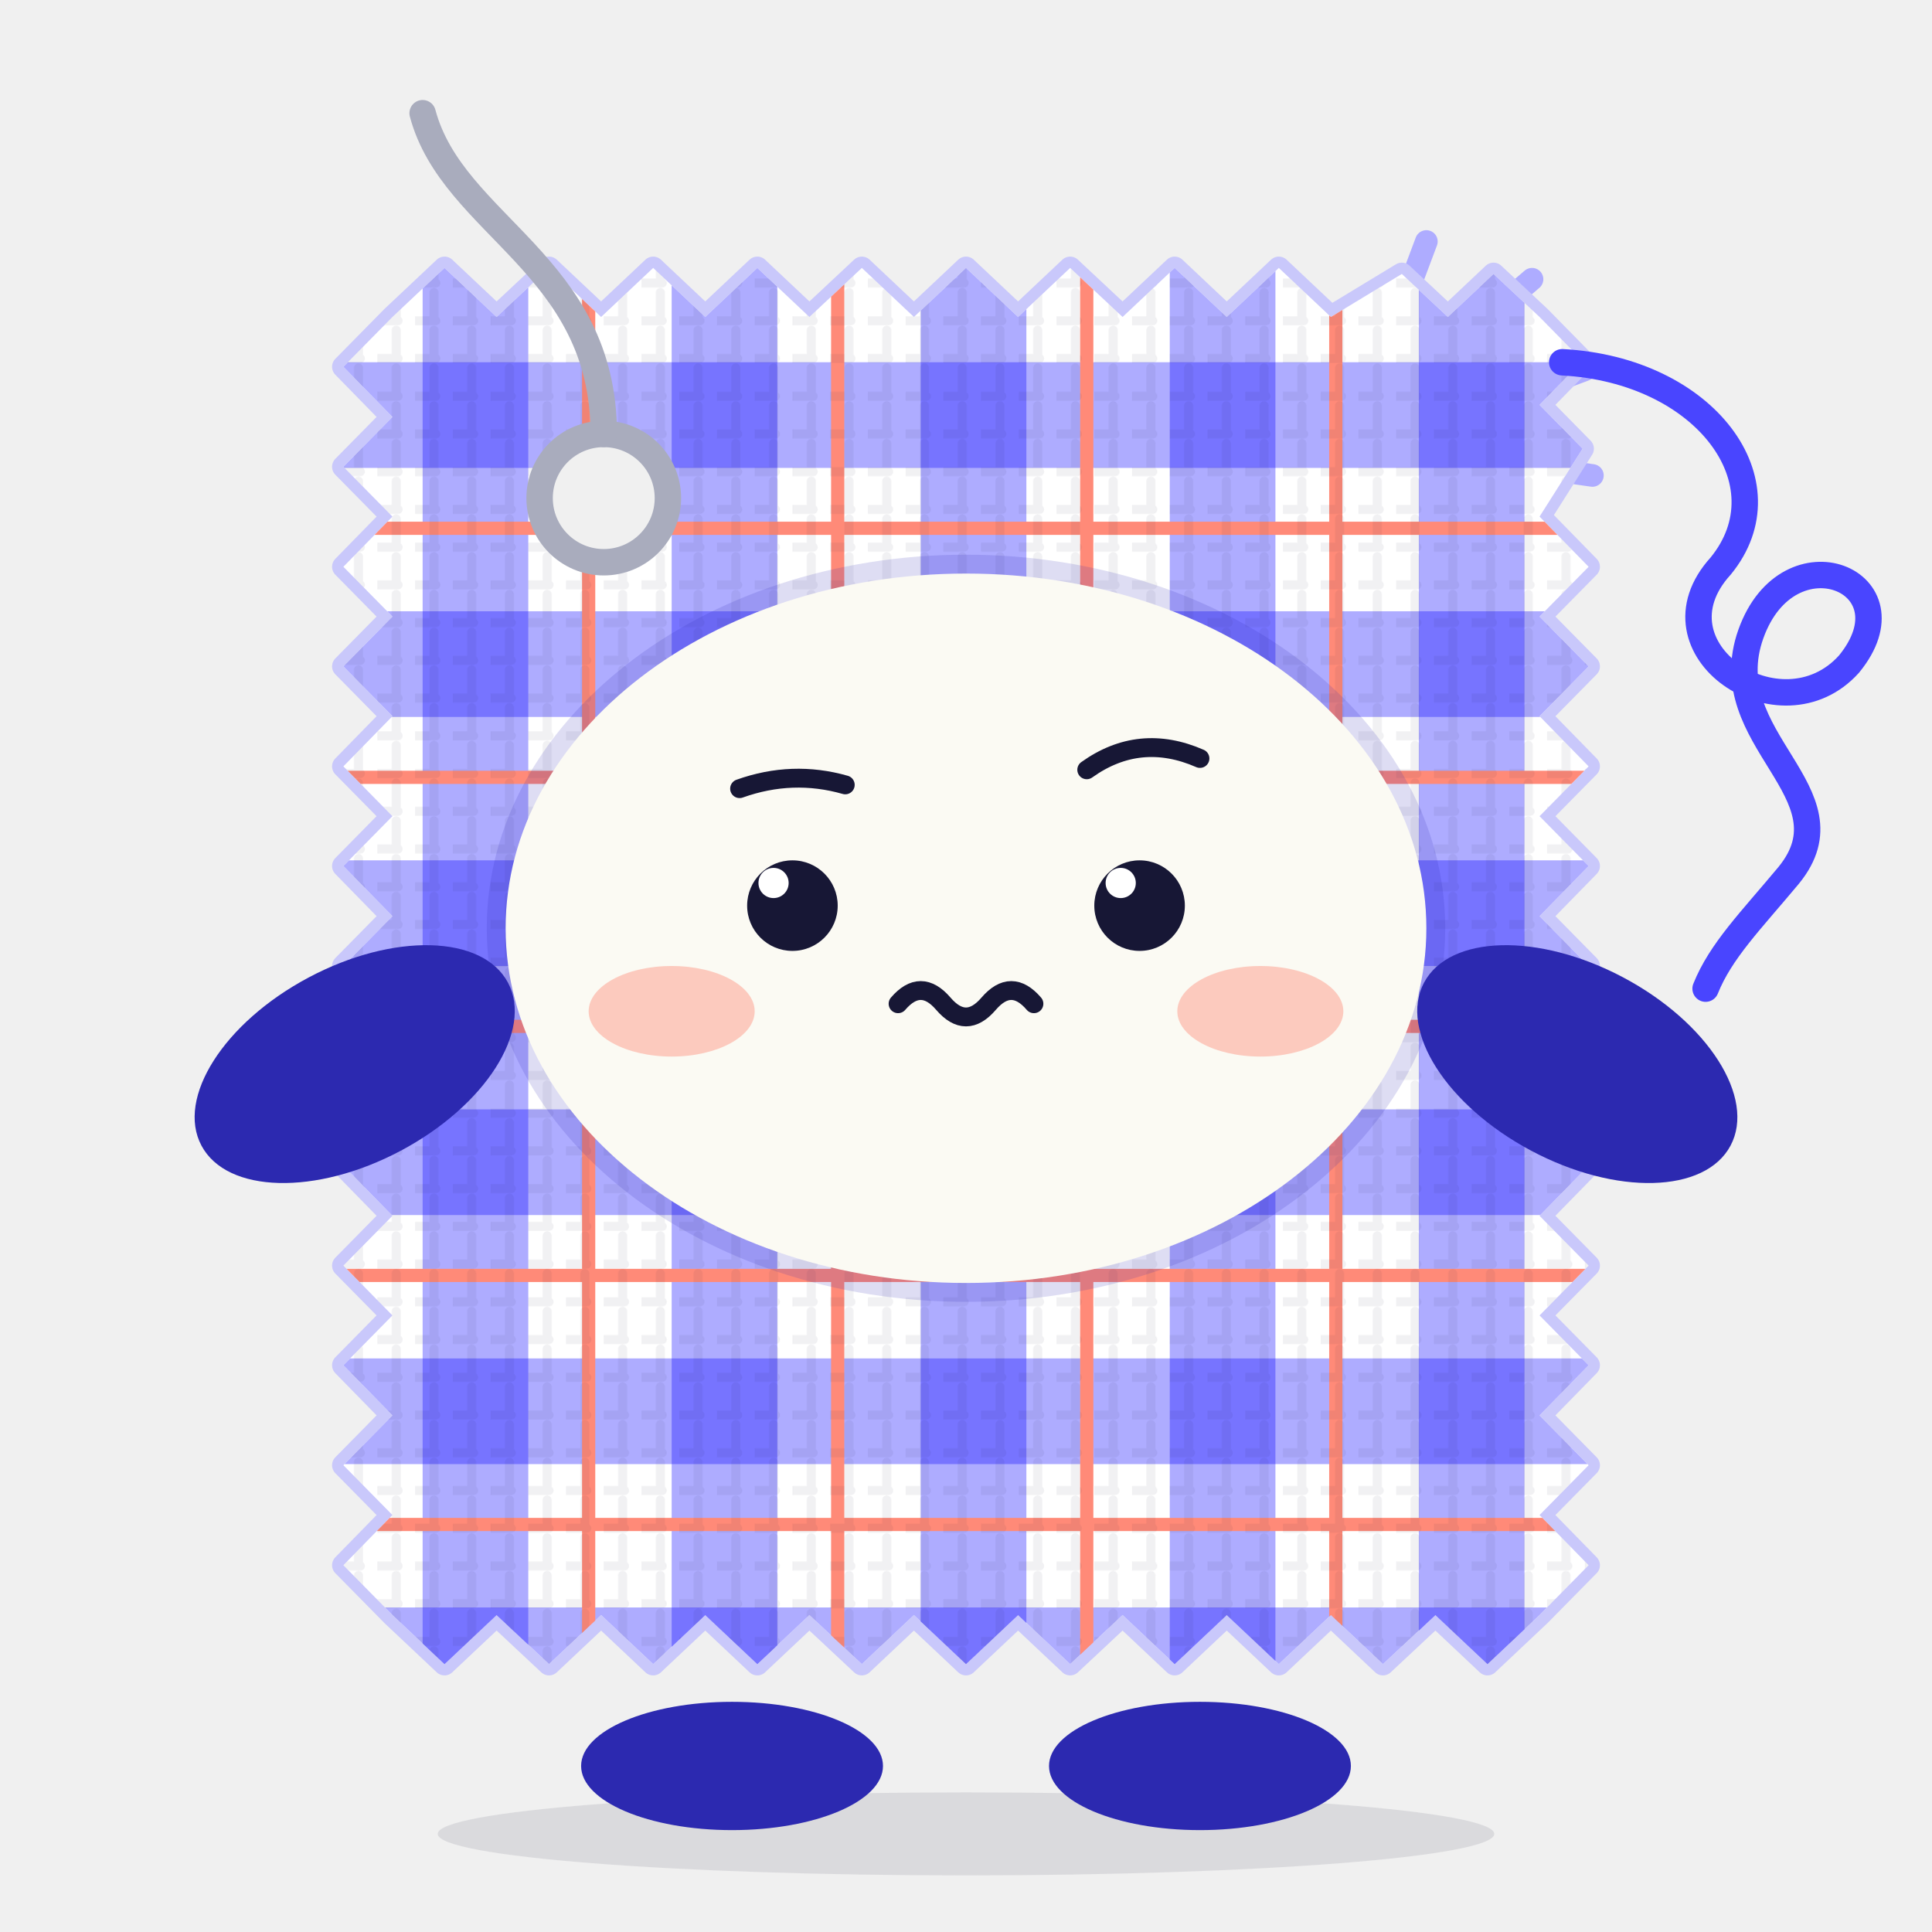
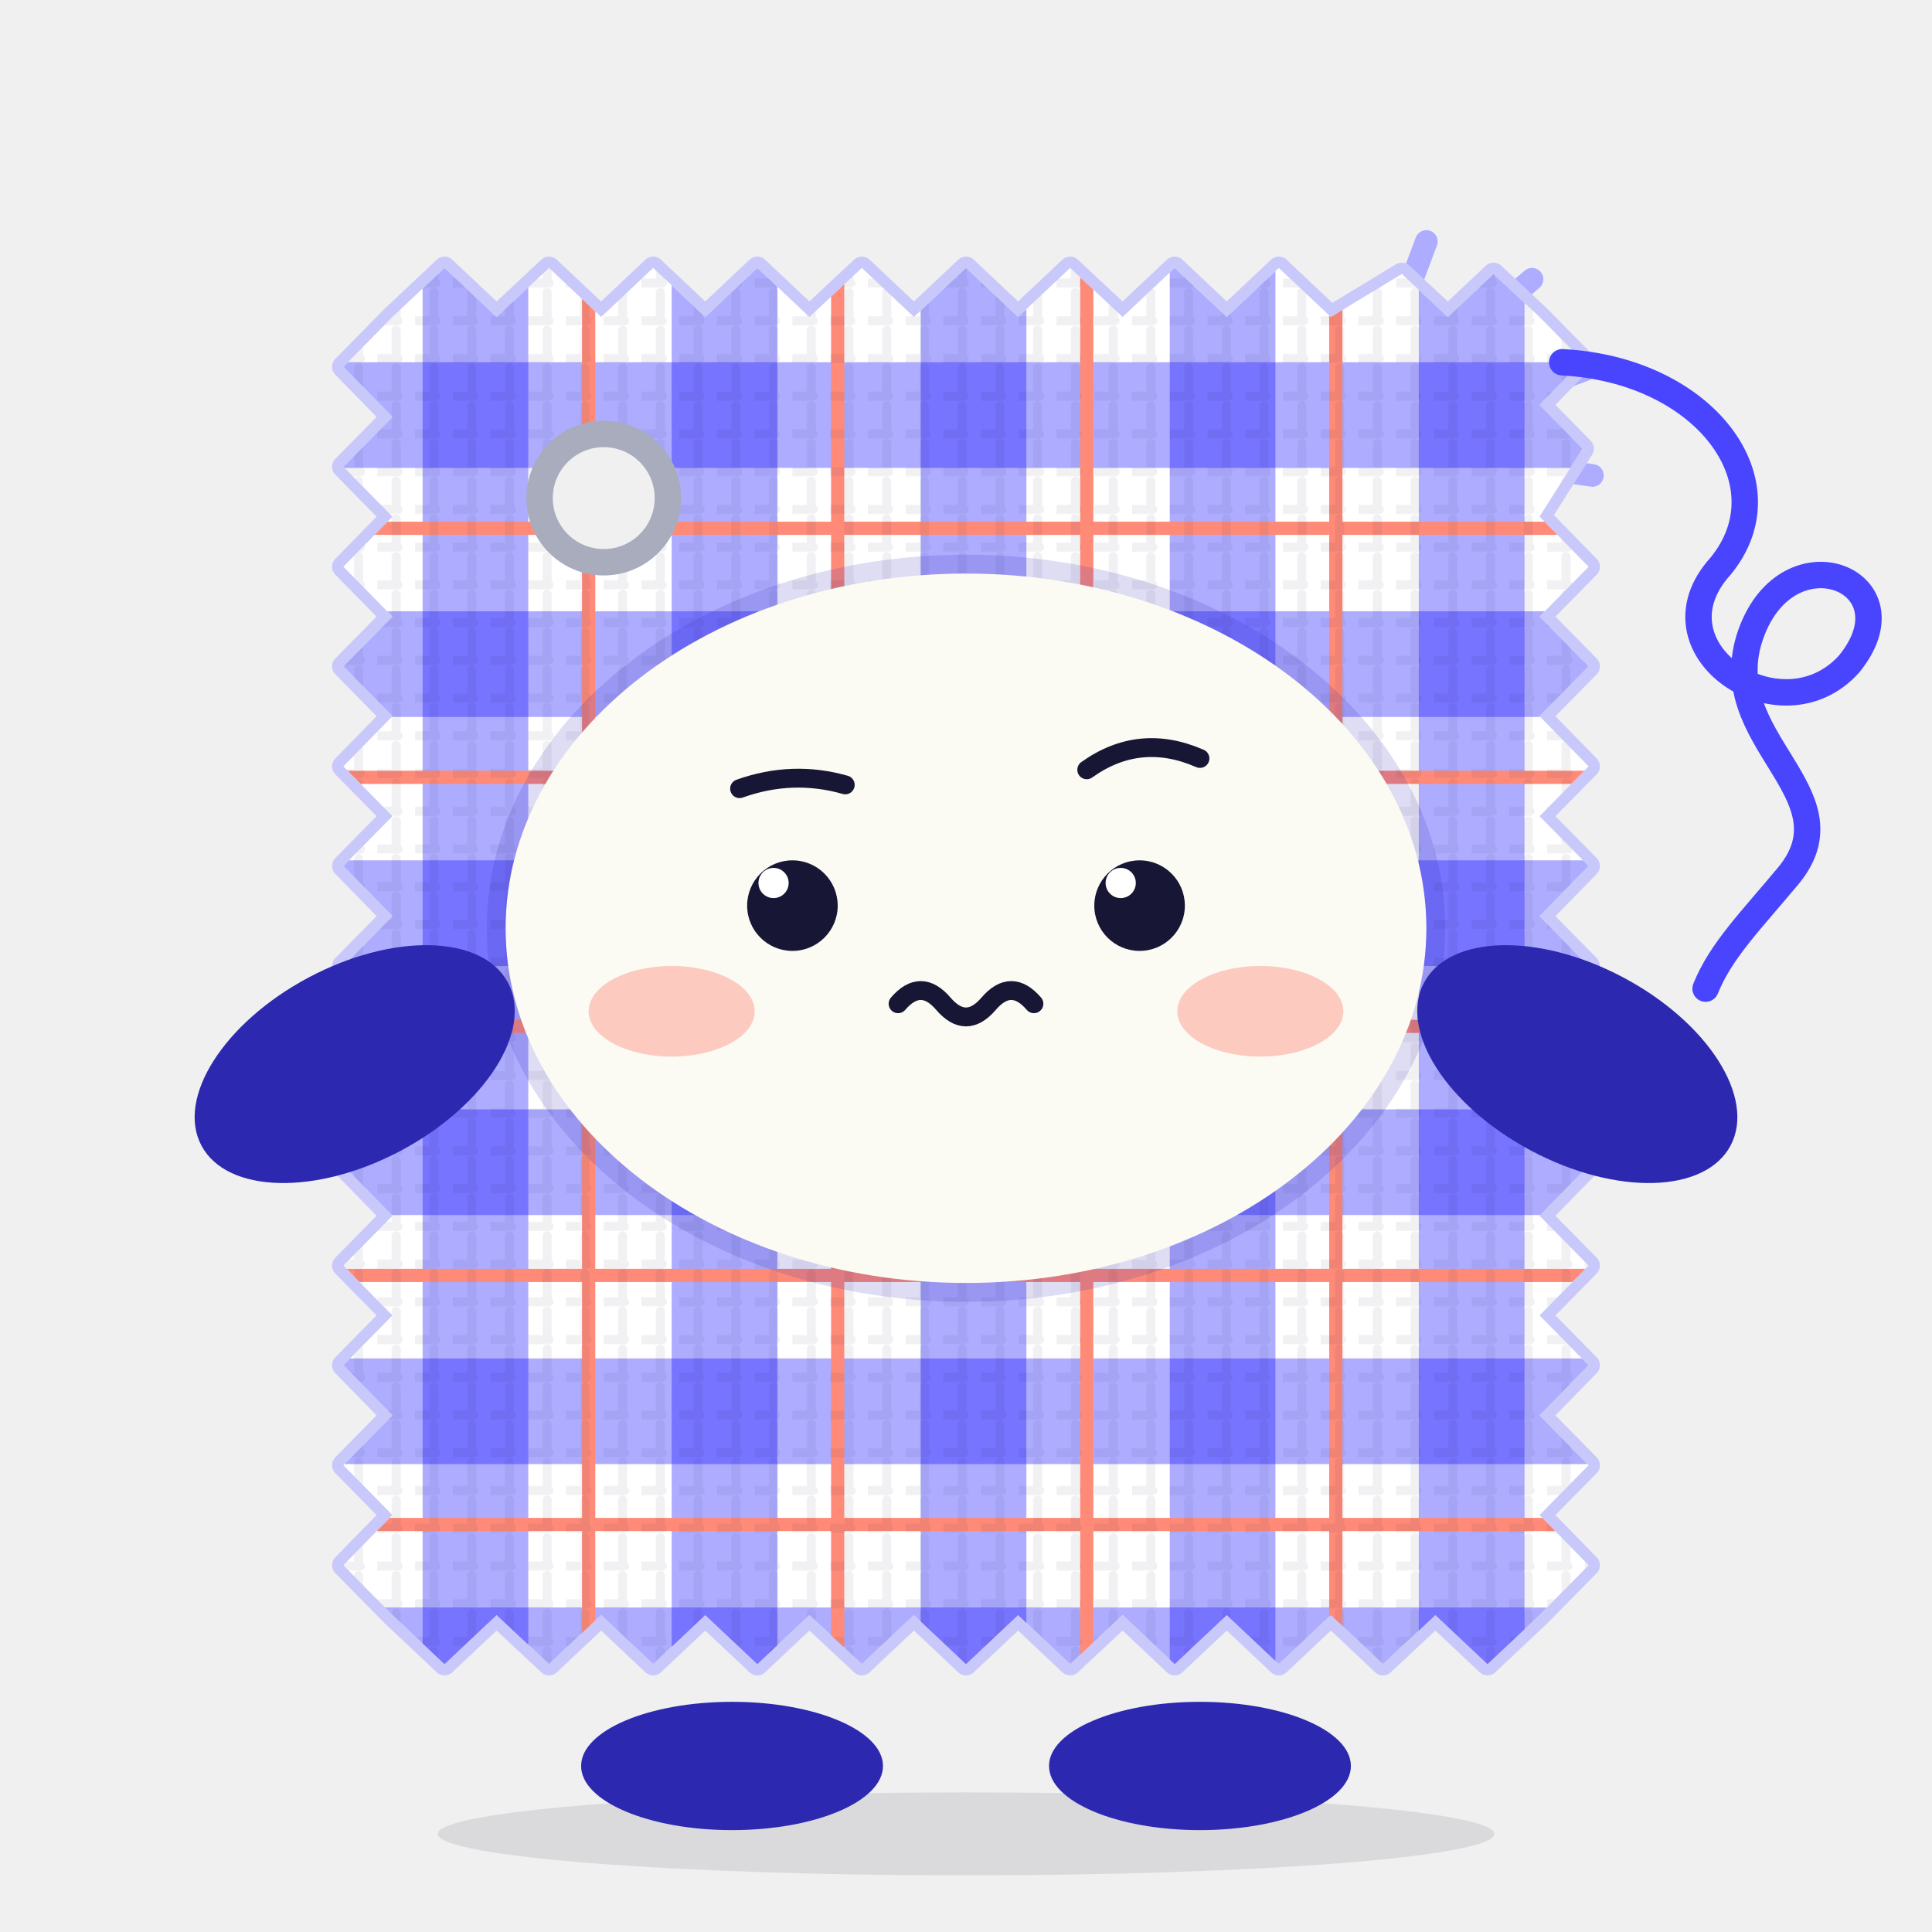
<svg xmlns="http://www.w3.org/2000/svg" viewBox="0 0 512 512" width="512" height="512">
  <style>
.rig{transform-box:view-box;transform-origin:256px 486px;animation:breath 3.6s ease-in-out infinite}
@keyframes breath{0%,100%{transform:scale(1,1)}50%{transform:scale(.99,1.022)}}
.shadow{transform-box:view-box;transform-origin:256px 486px;animation:shadowb 3.6s ease-in-out infinite}
@keyframes shadowb{50%{transform:scaleX(.97)}}
.eyes{transform-box:fill-box;transform-origin:center;animation:blink 4.2s infinite}
@keyframes blink{0%,93%,100%{transform:scaleY(1)}96%{transform:scaleY(.12)}}
.strand{transform-box:view-box;animation:flutter 2.6s ease-in-out infinite}
@keyframes flutter{0%,100%{transform:rotate(0)}30%{transform:rotate(16deg)}60%{transform:rotate(-7deg)}}
.cord{transform-box:view-box;transform-origin:160px 116px;animation:cord 3.4s ease-in-out infinite}
@keyframes cord{0%,100%{transform:rotate(-5deg)}50%{transform:rotate(6deg)}}
.head{transform-box:view-box;transform-origin:256px 340px}
.thread{transform-box:view-box;transform-origin:414px 96px}
.arm-l{transform-box:view-box;transform-origin:134px 300px}
.arm-r{transform-box:view-box;transform-origin:406px 250px}
.pop{transform-box:fill-box;transform-origin:center}
@media (prefers-reduced-motion:reduce){*{animation:none!important}}
.head{animation:ponder 4.8s ease-in-out infinite}@keyframes ponder{0%,100%{transform:rotate(-4deg)}50%{transform:rotate(4deg)}}.arm-l,.arm-r{animation:shrug 4.8s ease-in-out infinite}@keyframes shrug{0%,18%,52%,100%{transform:translateY(0)}28%,42%{transform:translateY(-14px)}}.rig{animation:shrugbody 4.8s ease-in-out infinite}@keyframes shrugbody{0%,18%,52%,100%{transform:scale(1,1)}28%,42%{transform:scale(1.02,.975)}}.brow-r{transform-box:fill-box;transform-origin:center;animation:browup 4.8s ease-in-out infinite}@keyframes browup{0%,18%,52%,100%{transform:translateY(0)}28%,42%{transform:translateY(-7px) rotate(-6deg)}}.knot{transform-box:view-box;transform-origin:470px 180px;animation:wobble 2.4s ease-in-out infinite}@keyframes wobble{0%,100%{transform:rotate(-5deg) scale(1)}50%{transform:rotate(5deg) scale(1.05)}}.eyes{animation:blink 4.2s infinite,glance 4.8s ease-in-out infinite}@keyframes glance{0%,20%{translate:0 0}30%,45%{translate:-7px -2px}60%,80%{translate:6px 0}90%,100%{translate:0 0}}</style>
  <defs>
    <pattern id="w" width="10" height="10" patternUnits="userSpaceOnUse">
      <path d="M0 5.0H5.5M5.0 0V4.0M5.0 7.5V10" stroke="#171735" stroke-opacity="0.06" stroke-width="2.4" stroke-linecap="round" />
    </pattern>
    <clipPath id="clip">
      <path d="M104.0 84.0 L117.8 71.0 L131.6 84.0 L145.5 71.0 L159.3 84.0 L173.1 71.0 L186.9 84.0 L200.7 71.0 L214.5 84.0 L228.4 71.0 L242.2 84.0 L256.0 71.0 L269.8 84.0 L283.6 71.0 L297.5 84.0 L311.3 71.0 L325.1 84.0 L338.9 71.0 L352.7 84.0 L371.5 72.6 L383.7 84.0 L395.8 72.6 L408.0 84.0 L419.4 95.6 L408.0 107.3 L419.4 118.9 L408.0 136.9 L421.0 150.2 L408.0 163.4 L421.0 176.6 L408.0 189.8 L421.0 203.1 L408.0 216.3 L421.0 229.5 L408.0 242.8 L421.0 256.0 L408.0 269.2 L421.0 282.5 L408.0 295.7 L421.0 308.9 L408.0 322.2 L421.0 335.4 L408.0 348.6 L421.0 361.8 L408.0 375.1 L421.0 388.3 L408.0 401.5 L421.0 414.8 L408.0 428.0 L394.2 441.0 L380.4 428.0 L366.5 441.0 L352.7 428.0 L338.9 441.0 L325.1 428.0 L311.3 441.0 L297.5 428.0 L283.6 441.0 L269.8 428.0 L256.0 441.0 L242.2 428.0 L228.4 441.0 L214.5 428.0 L200.7 441.0 L186.9 428.0 L173.1 441.0 L159.3 428.0 L145.5 441.0 L131.6 428.0 L117.8 441.0 L104.0 428.0 L91.0 414.8 L104.0 401.5 L91.0 388.3 L104.0 375.1 L91.0 361.8 L104.0 348.6 L91.0 335.4 L104.0 322.2 L91.0 308.9 L104.0 295.7 L91.0 282.5 L104.0 269.2 L91.0 256.0 L104.0 242.8 L91.0 229.5 L104.0 216.3 L91.0 203.1 L104.0 189.8 L91.0 176.6 L104.0 163.4 L91.0 150.2 L104.0 136.9 L91.0 123.7 L104.0 110.5 L91.0 97.2Z" />
    </clipPath>
    <mask id="hole">
      <rect width="512" height="512" fill="#fff" />
      <circle cx="160" cy="132" r="17" fill="#000" />
    </mask>
  </defs>
  <g id="shadow" class="shadow">
    <ellipse cx="256" cy="486" rx="140" ry="11" fill="#171735" opacity=".1" />
  </g>
  <g id="rig" class="rig">
    <g id="feet">
      <g class="foot-l">
        <ellipse cx="194" cy="468" rx="40" ry="17" fill="#2c29b0" />
      </g>
      <g class="foot-r">
        <ellipse cx="318" cy="468" rx="40" ry="17" fill="#2c29b0" />
      </g>
    </g>
    <g id="fray">
      <path class="strand" style="transform-origin:372px 80px;animation-delay:-0.00s" d="M372 80l6 -16" stroke="#aeacff" stroke-width="6" stroke-linecap="round" />
      <path class="strand" style="transform-origin:392px 86px;animation-delay:-0.35s" d="M392 86l14 -12" stroke="#aeacff" stroke-width="6" stroke-linecap="round" />
      <path class="strand" style="transform-origin:404px 104px;animation-delay:-0.70s" d="M404 104l16 -6" stroke="#aeacff" stroke-width="6" stroke-linecap="round" />
      <path class="strand" style="transform-origin:408px 124px;animation-delay:-1.05s" d="M408 124l14 2" stroke="#aeacff" stroke-width="6" stroke-linecap="round" />
    </g>
    <g id="body" mask="url(#hole)">
      <path d="M104.0 84.0 L117.8 71.0 L131.6 84.0 L145.5 71.0 L159.3 84.0 L173.1 71.0 L186.9 84.0 L200.7 71.0 L214.5 84.0 L228.4 71.0 L242.2 84.0 L256.0 71.0 L269.8 84.0 L283.6 71.0 L297.5 84.0 L311.3 71.0 L325.1 84.0 L338.9 71.0 L352.7 84.0 L371.5 72.6 L383.7 84.0 L395.8 72.6 L408.0 84.0 L419.4 95.6 L408.0 107.3 L419.4 118.9 L408.0 136.9 L421.0 150.2 L408.0 163.4 L421.0 176.6 L408.0 189.8 L421.0 203.1 L408.0 216.3 L421.0 229.5 L408.0 242.8 L421.0 256.0 L408.0 269.2 L421.0 282.5 L408.0 295.7 L421.0 308.9 L408.0 322.2 L421.0 335.4 L408.0 348.6 L421.0 361.8 L408.0 375.1 L421.0 388.3 L408.0 401.5 L421.0 414.8 L408.0 428.0 L394.2 441.0 L380.4 428.0 L366.5 441.0 L352.7 428.0 L338.9 441.0 L325.1 428.0 L311.3 441.0 L297.5 428.0 L283.6 441.0 L269.8 428.0 L256.0 441.0 L242.2 428.0 L228.4 441.0 L214.5 428.0 L200.7 441.0 L186.9 428.0 L173.1 441.0 L159.3 428.0 L145.5 441.0 L131.6 428.0 L117.8 441.0 L104.0 428.0 L91.0 414.8 L104.0 401.5 L91.0 388.3 L104.0 375.1 L91.0 361.8 L104.0 348.6 L91.0 335.4 L104.0 322.2 L91.0 308.9 L104.0 295.7 L91.0 282.5 L104.0 269.2 L91.0 256.0 L104.0 242.8 L91.0 229.5 L104.0 216.3 L91.0 203.1 L104.0 189.8 L91.0 176.6 L104.0 163.4 L91.0 150.2 L104.0 136.9 L91.0 123.7 L104.0 110.5 L91.0 97.2Z" fill="#ffffff" stroke="#c9c8fb" stroke-width="6" stroke-linejoin="round" />
      <g clip-path="url(#clip)">
        <rect width="512" height="512" fill="#ffffff" />
        <rect x="0" y="96" width="512" height="28" fill="#aeacff" />
        <rect x="0" y="162" width="512" height="28" fill="#aeacff" />
        <rect x="0" y="228" width="512" height="28" fill="#aeacff" />
        <rect x="0" y="294" width="512" height="28" fill="#aeacff" />
        <rect x="0" y="360" width="512" height="28" fill="#aeacff" />
        <rect x="0" y="426" width="512" height="28" fill="#aeacff" />
        <rect x="112" y="0" width="28" height="512" fill="#aeacff" />
        <rect x="178" y="0" width="28" height="512" fill="#aeacff" />
        <rect x="244" y="0" width="28" height="512" fill="#aeacff" />
        <rect x="310" y="0" width="28" height="512" fill="#aeacff" />
        <rect x="376" y="0" width="28" height="512" fill="#aeacff" />
        <rect x="112" y="96" width="28" height="28" fill="#7774ff" />
        <rect x="112" y="162" width="28" height="28" fill="#7774ff" />
        <rect x="112" y="228" width="28" height="28" fill="#7774ff" />
        <rect x="112" y="294" width="28" height="28" fill="#7774ff" />
        <rect x="112" y="360" width="28" height="28" fill="#7774ff" />
        <rect x="112" y="426" width="28" height="28" fill="#7774ff" />
        <rect x="178" y="96" width="28" height="28" fill="#7774ff" />
        <rect x="178" y="162" width="28" height="28" fill="#7774ff" />
        <rect x="178" y="228" width="28" height="28" fill="#7774ff" />
        <rect x="178" y="294" width="28" height="28" fill="#7774ff" />
        <rect x="178" y="360" width="28" height="28" fill="#7774ff" />
        <rect x="178" y="426" width="28" height="28" fill="#7774ff" />
        <rect x="244" y="96" width="28" height="28" fill="#7774ff" />
        <rect x="244" y="162" width="28" height="28" fill="#7774ff" />
        <rect x="244" y="228" width="28" height="28" fill="#7774ff" />
        <rect x="244" y="294" width="28" height="28" fill="#7774ff" />
        <rect x="244" y="360" width="28" height="28" fill="#7774ff" />
        <rect x="244" y="426" width="28" height="28" fill="#7774ff" />
        <rect x="310" y="96" width="28" height="28" fill="#7774ff" />
        <rect x="310" y="162" width="28" height="28" fill="#7774ff" />
        <rect x="310" y="228" width="28" height="28" fill="#7774ff" />
        <rect x="310" y="294" width="28" height="28" fill="#7774ff" />
        <rect x="310" y="360" width="28" height="28" fill="#7774ff" />
        <rect x="310" y="426" width="28" height="28" fill="#7774ff" />
        <rect x="376" y="96" width="28" height="28" fill="#7774ff" />
        <rect x="376" y="162" width="28" height="28" fill="#7774ff" />
        <rect x="376" y="228" width="28" height="28" fill="#7774ff" />
        <rect x="376" y="294" width="28" height="28" fill="#7774ff" />
        <rect x="376" y="360" width="28" height="28" fill="#7774ff" />
        <rect x="376" y="426" width="28" height="28" fill="#7774ff" />
        <path d="M0 140H512" stroke="#ff8a78" stroke-width="3.5" />
        <path d="M0 206H512" stroke="#ff8a78" stroke-width="3.5" />
        <path d="M0 272H512" stroke="#ff8a78" stroke-width="3.5" />
        <path d="M0 338H512" stroke="#ff8a78" stroke-width="3.5" />
        <path d="M0 404H512" stroke="#ff8a78" stroke-width="3.5" />
        <path d="M156 0V512" stroke="#ff8a78" stroke-width="3.5" />
        <path d="M222 0V512" stroke="#ff8a78" stroke-width="3.5" />
        <path d="M288 0V512" stroke="#ff8a78" stroke-width="3.5" />
        <path d="M354 0V512" stroke="#ff8a78" stroke-width="3.5" />
        <rect width="512" height="512" fill="url(#w)" />
      </g>
    </g>
    <g id="ring">
      <circle cx="160" cy="132" r="17" fill="none" stroke="#a9acbd" stroke-width="7" />
-       <path class="cord" d="M160 115C160 70 120 60 112 30" fill="none" stroke="#a9acbd" stroke-width="7" stroke-linecap="round" />
    </g>
    <g id="head" class="head">
      <g id="face">
        <ellipse cx="256" cy="246" rx="127" ry="99" fill="#2c29b0" opacity=".16" />
        <ellipse cx="256" cy="246" rx="122" ry="94" fill="#fbfaf3" />
        <g id="blush">
          <ellipse cx="178" cy="268" rx="22" ry="12" fill="#ff705b" opacity=".35" />
          <ellipse cx="334" cy="268" rx="22" ry="12" fill="#ff705b" opacity=".35" />
        </g>
        <g id="eyes" class="eyes">
          <circle cx="210" cy="240" r="12" fill="#171735" />
          <circle cx="205" cy="234" r="4.0" fill="#fff" />
          <circle cx="302" cy="240" r="12" fill="#171735" />
          <circle cx="297" cy="234" r="4.0" fill="#fff" />
        </g>
        <path d="M196 209Q210 204 224 208" fill="none" stroke="#171735" stroke-width="5" stroke-linecap="round" />
        <path class="brow-r" d="M288 204Q302 194 318 201" fill="none" stroke="#171735" stroke-width="5" stroke-linecap="round" />
        <g id="mouth" class="mouth">
          <path d="M238 266q6-7 12 0t12 0t12 0" fill="none" stroke="#171735" stroke-width="5" stroke-linecap="round" />
        </g>
      </g>
    </g>
    <g id="arm_left" class="arm-l">
      <ellipse cx="94" cy="282" rx="46" ry="26" fill="#2c29b0" transform="rotate(-28 94 282)" />
    </g>
    <g id="arm_right" class="arm-r">
      <ellipse cx="418" cy="282" rx="46" ry="26" fill="#2c29b0" transform="rotate(28 418 282)" />
    </g>
    <g id="thread" class="thread">
      <g class="knot">
        <path d="M414 96C452 98 474 128 456 150C436 172 472 196 490 176C508 154 474 140 464 168C454 196 492 210 474 232C464 244 456 252 452 262" fill="none" stroke="#4945ff" stroke-width="7" stroke-linecap="round" stroke-linejoin="round" />
      </g>
    </g>
  </g>
</svg>
